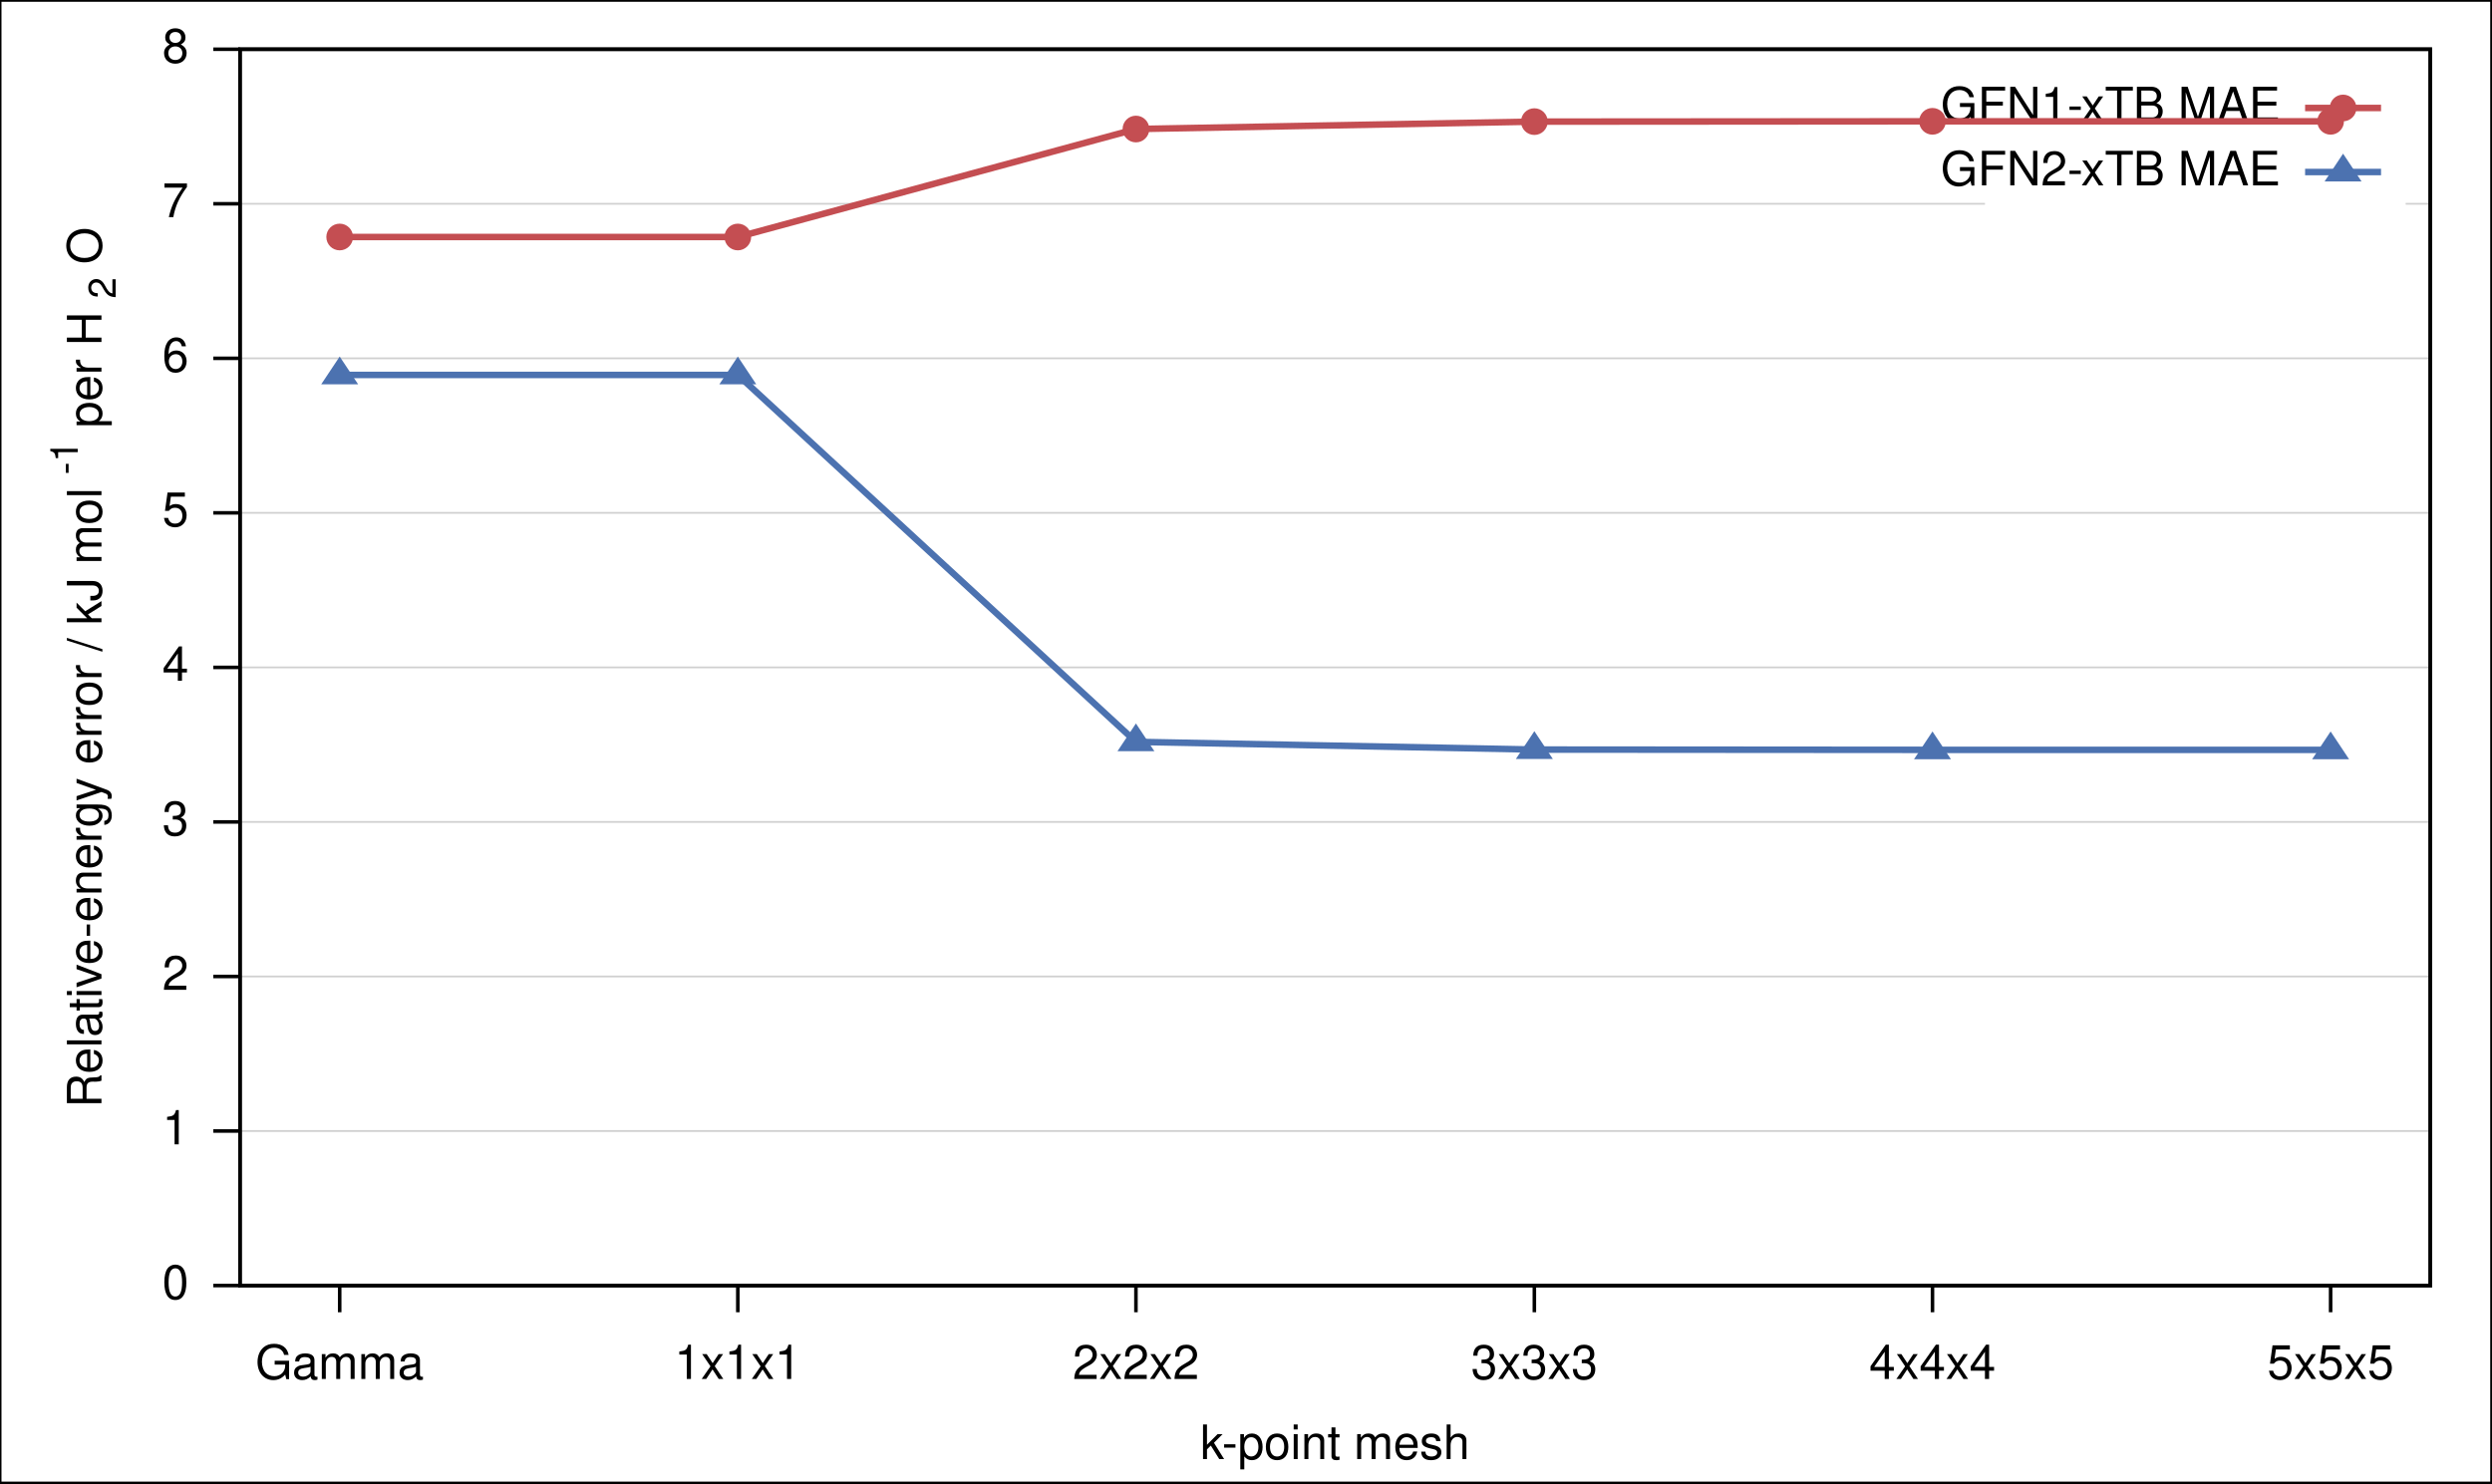
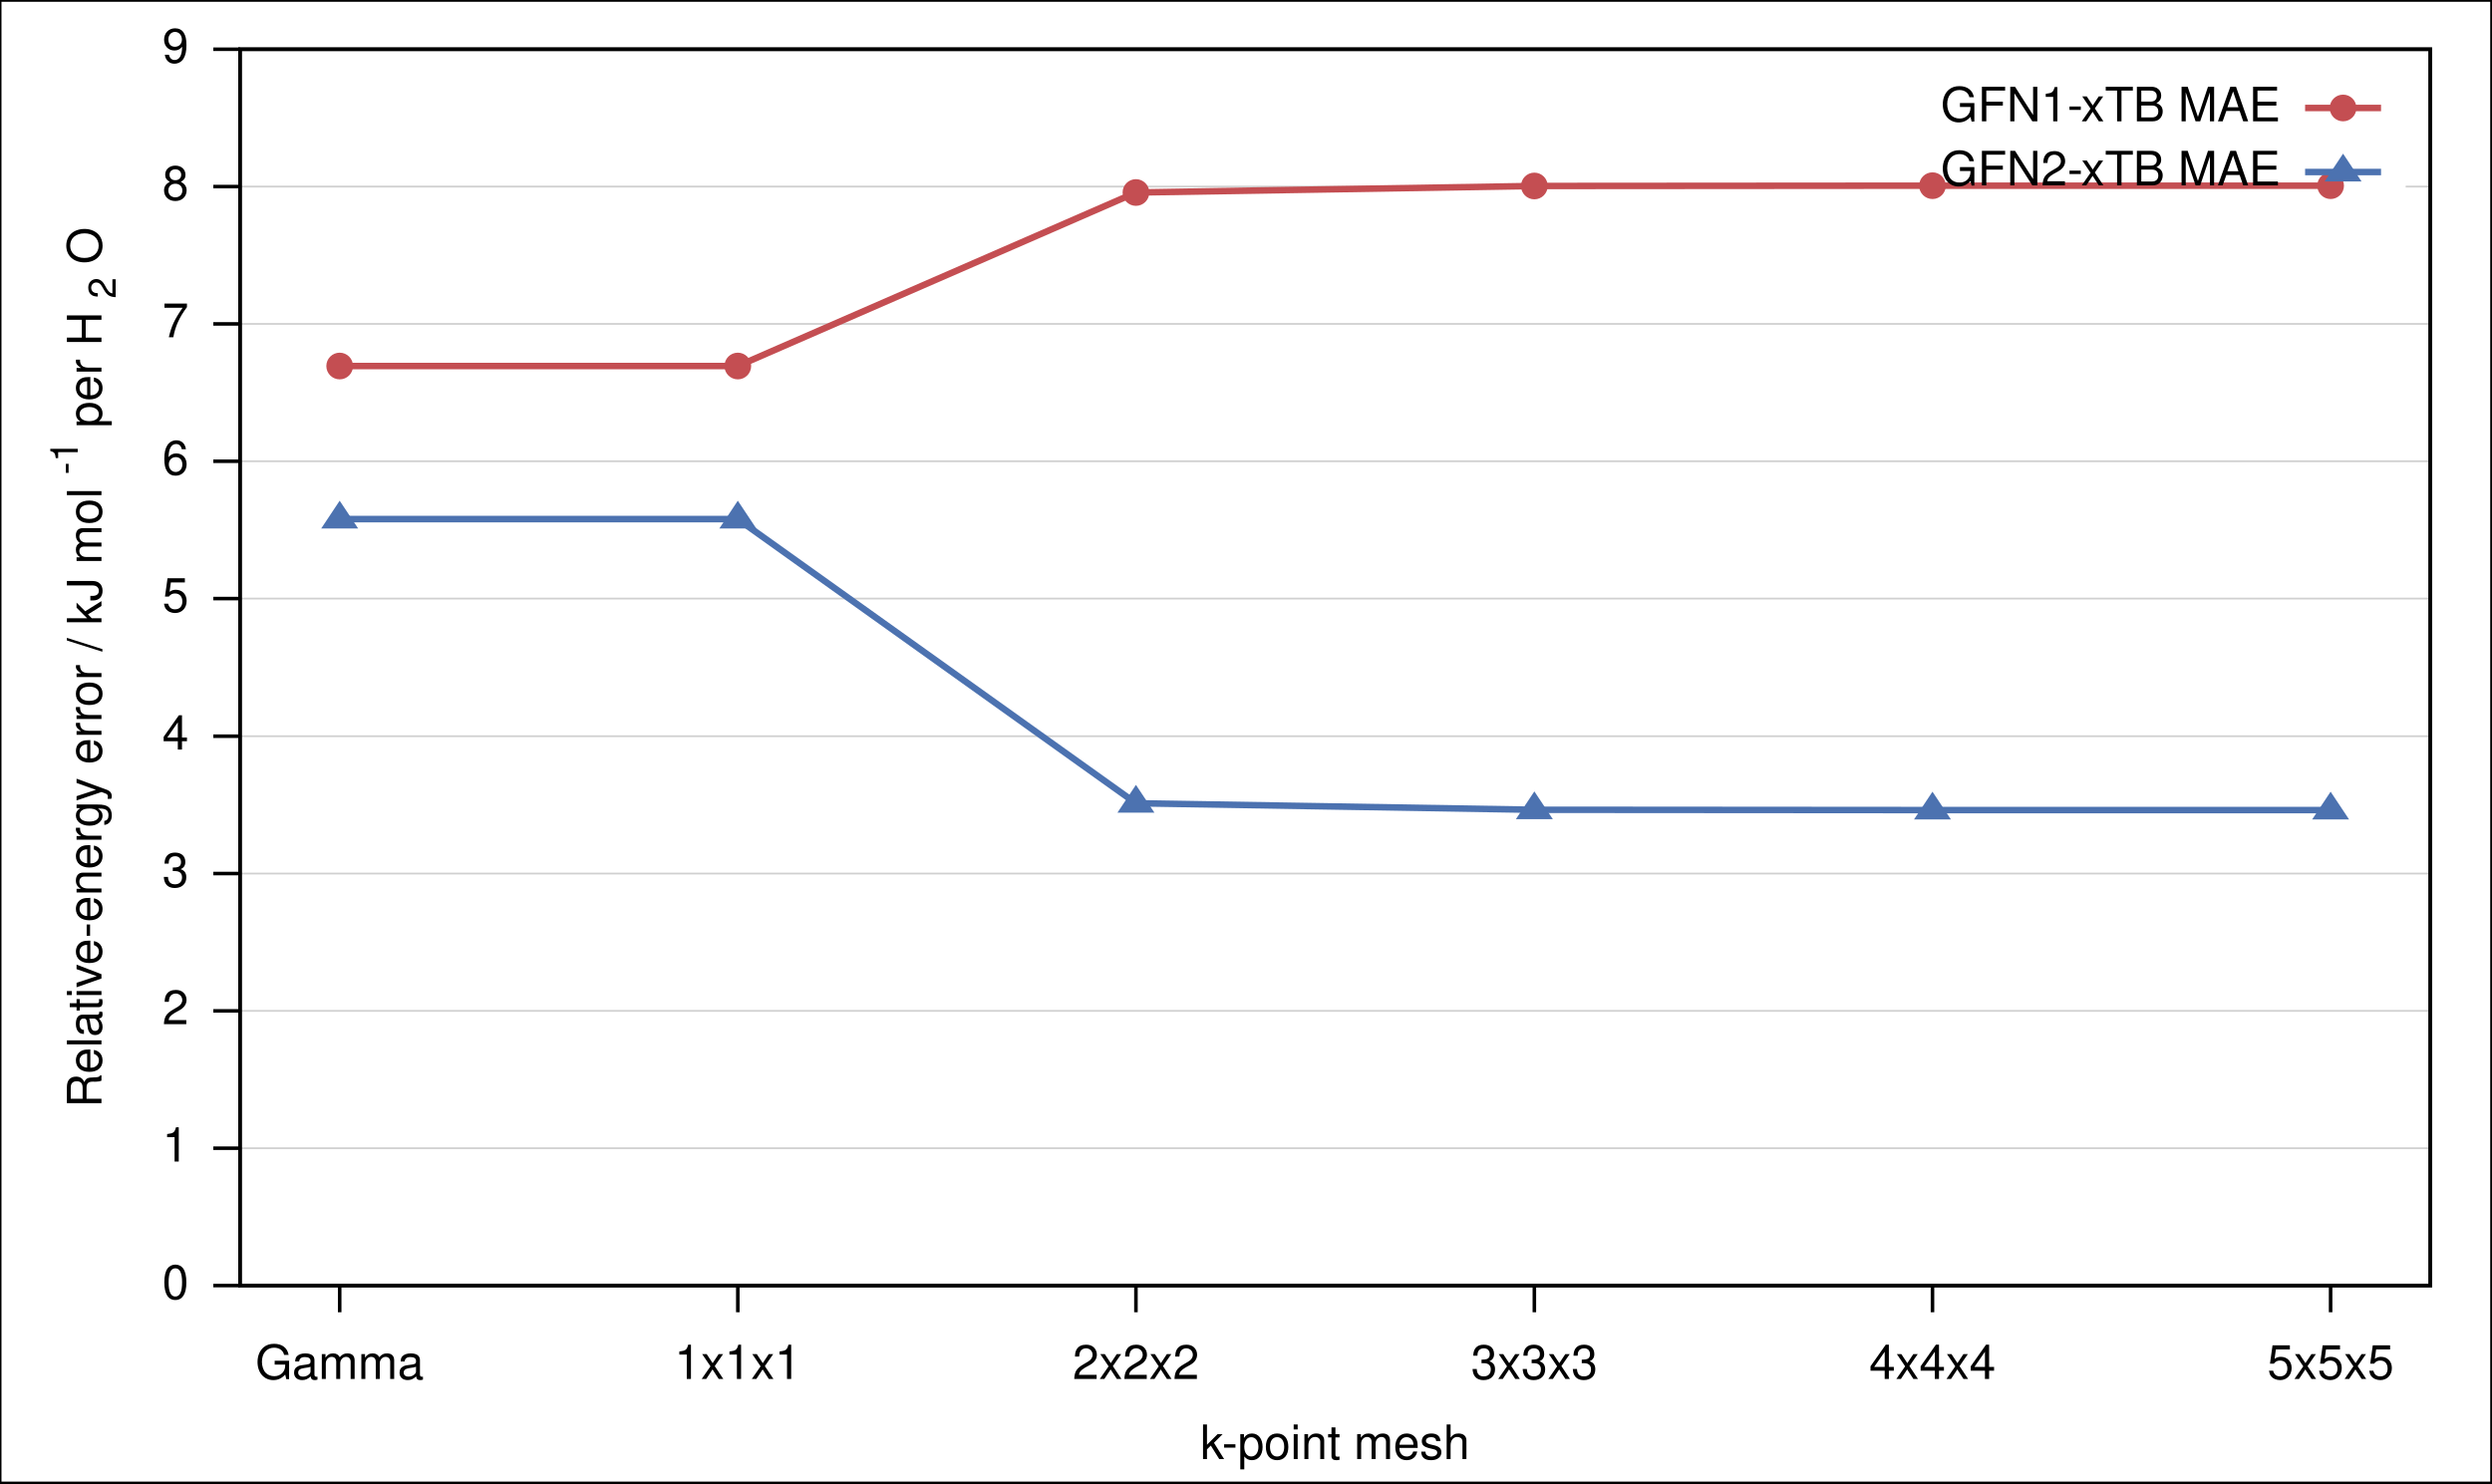
<svg xmlns="http://www.w3.org/2000/svg" xmlns:xlink="http://www.w3.org/1999/xlink" width="840" height="500" viewBox="0 0 840 500">
  <defs>
    <circle id="gpDot" r="0.5" stroke-width="0.5" />
    <path id="gpPt0" stroke-width="0.222" stroke="currentColor" d="M-1,0 h2 M0,-1 v2" />
    <path id="gpPt1" stroke-width="0.222" stroke="currentColor" d="M-1,-1 L1,1 M1,-1 L-1,1" />
    <path id="gpPt2" stroke-width="0.222" stroke="currentColor" d="M-1,0 L1,0 M0,-1 L0,1 M-1,-1 L1,1 M-1,1 L1,-1" />
    <rect id="gpPt3" stroke-width="0.222" stroke="currentColor" x="-1" y="-1" width="2" height="2" />
    <rect id="gpPt4" stroke-width="0.222" stroke="currentColor" fill="currentColor" x="-1" y="-1" width="2" height="2" />
    <circle id="gpPt5" stroke-width="0.222" stroke="currentColor" cx="0" cy="0" r="1" />
    <use xlink:href="#gpPt5" id="gpPt6" fill="currentColor" stroke="none" />
    <path id="gpPt7" stroke-width="0.222" stroke="currentColor" d="M0,-1.33 L-1.33,0.67 L1.33,0.67 z" />
    <use xlink:href="#gpPt7" id="gpPt8" fill="currentColor" stroke="none" />
    <use xlink:href="#gpPt7" id="gpPt9" stroke="currentColor" transform="rotate(180)" />
    <use xlink:href="#gpPt9" id="gpPt10" fill="currentColor" stroke="none" />
    <use xlink:href="#gpPt3" id="gpPt11" stroke="currentColor" transform="rotate(45)" />
    <use xlink:href="#gpPt11" id="gpPt12" fill="currentColor" stroke="none" />
  </defs>
  <g style="fill:none; color:white; stroke:currentColor; stroke-width:1.00; stroke-linecap:butt; stroke-linejoin:miter">
</g>
  <g style="fill:none; color:black; stroke:currentColor; stroke-width:1.00; stroke-linecap:butt; stroke-linejoin:miter">
    <g style="stroke:none; shape-rendering:crispEdges">
      <polygon fill="rgb(255, 255, 255)" points="0.0,500.0 0.0,0.1 839.9,0.1 839.9,500.0 " />
    </g>
    <path d="M0.0,500.0 L0.0,0.1 L839.9,0.1 L839.9,500.0 L0.0,500.0 " />
  </g>
  <g style="fill:none; color:black; stroke:currentColor; stroke-width:1.20; stroke-linecap:butt; stroke-linejoin:miter">
</g>
  <g style="fill:none; color:black; stroke:currentColor; stroke-width:0.60; stroke-linecap:butt; stroke-linejoin:miter">
</g>
  <g style="fill:none; color:gray; stroke:currentColor; stroke-width:0.60; stroke-linecap:butt; stroke-linejoin:miter">
    <path stroke="rgb(208, 208, 208)" d="M80.9,433.4 L819.2,433.4 " />
  </g>
  <g style="fill:none; color:gray; stroke:rgb(208, 208, 208); stroke-width:1.20; stroke-linecap:butt; stroke-linejoin:miter">
</g>
  <g style="fill:none; color:black; stroke:currentColor; stroke-width:1.20; stroke-linecap:butt; stroke-linejoin:miter">
    <path d="M80.9,433.4 L71.9,433.4 " />
    <g transform="translate(63.6,437.9)" style="stroke:none; fill:black; font-family:Helvetica; font-size:12.00pt; text-anchor:end">
      <text>
        <tspan> 0</tspan>
      </text>
    </g>
  </g>
  <g style="fill:none; color:black; stroke:currentColor; stroke-width:0.60; stroke-linecap:butt; stroke-linejoin:miter">
</g>
  <g style="fill:none; color:gray; stroke:currentColor; stroke-width:0.60; stroke-linecap:butt; stroke-linejoin:miter">
-     <path stroke="rgb(208, 208, 208)" d="M80.9,381.3 L819.2,381.3 " />
-   </g>
-   <g style="fill:none; color:gray; stroke:rgb(208, 208, 208); stroke-width:1.20; stroke-linecap:butt; stroke-linejoin:miter">
- </g>
-   <g style="fill:none; color:black; stroke:currentColor; stroke-width:1.20; stroke-linecap:butt; stroke-linejoin:miter">
-     <path d="M80.9,381.3 L71.9,381.3 " />
-     <g transform="translate(63.6,385.8)" style="stroke:none; fill:black; font-family:Helvetica; font-size:12.00pt; text-anchor:end">
+     <path stroke="rgb(208, 208, 208)" d="M80.9,387.1 L819.2,387.1 " />
+   </g>
+   <g style="fill:none; color:gray; stroke:rgb(208, 208, 208); stroke-width:1.20; stroke-linecap:butt; stroke-linejoin:miter">
+ </g>
+   <g style="fill:none; color:black; stroke:currentColor; stroke-width:1.20; stroke-linecap:butt; stroke-linejoin:miter">
+     <path d="M80.9,387.1 L71.9,387.1 " />
+     <g transform="translate(63.6,391.6)" style="stroke:none; fill:black; font-family:Helvetica; font-size:12.00pt; text-anchor:end">
      <text>
        <tspan> 1</tspan>
      </text>
    </g>
  </g>
  <g style="fill:none; color:black; stroke:currentColor; stroke-width:0.60; stroke-linecap:butt; stroke-linejoin:miter">
</g>
  <g style="fill:none; color:gray; stroke:currentColor; stroke-width:0.60; stroke-linecap:butt; stroke-linejoin:miter">
-     <path stroke="rgb(208, 208, 208)" d="M80.9,329.2 L819.2,329.2 " />
-   </g>
-   <g style="fill:none; color:gray; stroke:rgb(208, 208, 208); stroke-width:1.20; stroke-linecap:butt; stroke-linejoin:miter">
- </g>
-   <g style="fill:none; color:black; stroke:currentColor; stroke-width:1.20; stroke-linecap:butt; stroke-linejoin:miter">
-     <path d="M80.9,329.2 L71.9,329.2 " />
-     <g transform="translate(63.6,333.7)" style="stroke:none; fill:black; font-family:Helvetica; font-size:12.00pt; text-anchor:end">
+     <path stroke="rgb(208, 208, 208)" d="M80.9,340.8 L819.2,340.8 " />
+   </g>
+   <g style="fill:none; color:gray; stroke:rgb(208, 208, 208); stroke-width:1.20; stroke-linecap:butt; stroke-linejoin:miter">
+ </g>
+   <g style="fill:none; color:black; stroke:currentColor; stroke-width:1.20; stroke-linecap:butt; stroke-linejoin:miter">
+     <path d="M80.9,340.8 L71.9,340.8 " />
+     <g transform="translate(63.6,345.3)" style="stroke:none; fill:black; font-family:Helvetica; font-size:12.00pt; text-anchor:end">
      <text>
        <tspan> 2</tspan>
      </text>
    </g>
  </g>
  <g style="fill:none; color:black; stroke:currentColor; stroke-width:0.60; stroke-linecap:butt; stroke-linejoin:miter">
</g>
  <g style="fill:none; color:gray; stroke:currentColor; stroke-width:0.60; stroke-linecap:butt; stroke-linejoin:miter">
-     <path stroke="rgb(208, 208, 208)" d="M80.9,277.1 L819.2,277.1 " />
-   </g>
-   <g style="fill:none; color:gray; stroke:rgb(208, 208, 208); stroke-width:1.20; stroke-linecap:butt; stroke-linejoin:miter">
- </g>
-   <g style="fill:none; color:black; stroke:currentColor; stroke-width:1.20; stroke-linecap:butt; stroke-linejoin:miter">
-     <path d="M80.9,277.1 L71.9,277.1 " />
-     <g transform="translate(63.6,281.6)" style="stroke:none; fill:black; font-family:Helvetica; font-size:12.00pt; text-anchor:end">
+     <path stroke="rgb(208, 208, 208)" d="M80.9,294.5 L819.2,294.5 " />
+   </g>
+   <g style="fill:none; color:gray; stroke:rgb(208, 208, 208); stroke-width:1.20; stroke-linecap:butt; stroke-linejoin:miter">
+ </g>
+   <g style="fill:none; color:black; stroke:currentColor; stroke-width:1.20; stroke-linecap:butt; stroke-linejoin:miter">
+     <path d="M80.9,294.5 L71.9,294.5 " />
+     <g transform="translate(63.6,299.0)" style="stroke:none; fill:black; font-family:Helvetica; font-size:12.00pt; text-anchor:end">
      <text>
        <tspan> 3</tspan>
      </text>
    </g>
  </g>
  <g style="fill:none; color:black; stroke:currentColor; stroke-width:0.60; stroke-linecap:butt; stroke-linejoin:miter">
</g>
  <g style="fill:none; color:gray; stroke:currentColor; stroke-width:0.60; stroke-linecap:butt; stroke-linejoin:miter">
-     <path stroke="rgb(208, 208, 208)" d="M80.9,225.0 L819.2,225.0 " />
-   </g>
-   <g style="fill:none; color:gray; stroke:rgb(208, 208, 208); stroke-width:1.20; stroke-linecap:butt; stroke-linejoin:miter">
- </g>
-   <g style="fill:none; color:black; stroke:currentColor; stroke-width:1.20; stroke-linecap:butt; stroke-linejoin:miter">
-     <path d="M80.9,225.0 L71.9,225.0 " />
-     <g transform="translate(63.6,229.5)" style="stroke:none; fill:black; font-family:Helvetica; font-size:12.00pt; text-anchor:end">
+     <path stroke="rgb(208, 208, 208)" d="M80.9,248.2 L819.2,248.2 " />
+   </g>
+   <g style="fill:none; color:gray; stroke:rgb(208, 208, 208); stroke-width:1.20; stroke-linecap:butt; stroke-linejoin:miter">
+ </g>
+   <g style="fill:none; color:black; stroke:currentColor; stroke-width:1.20; stroke-linecap:butt; stroke-linejoin:miter">
+     <path d="M80.9,248.2 L71.9,248.2 " />
+     <g transform="translate(63.6,252.7)" style="stroke:none; fill:black; font-family:Helvetica; font-size:12.00pt; text-anchor:end">
      <text>
        <tspan> 4</tspan>
      </text>
    </g>
  </g>
  <g style="fill:none; color:black; stroke:currentColor; stroke-width:0.60; stroke-linecap:butt; stroke-linejoin:miter">
</g>
  <g style="fill:none; color:gray; stroke:currentColor; stroke-width:0.60; stroke-linecap:butt; stroke-linejoin:miter">
-     <path stroke="rgb(208, 208, 208)" d="M80.9,172.9 L819.2,172.9 " />
-   </g>
-   <g style="fill:none; color:gray; stroke:rgb(208, 208, 208); stroke-width:1.20; stroke-linecap:butt; stroke-linejoin:miter">
- </g>
-   <g style="fill:none; color:black; stroke:currentColor; stroke-width:1.20; stroke-linecap:butt; stroke-linejoin:miter">
-     <path d="M80.9,172.9 L71.9,172.9 " />
-     <g transform="translate(63.6,177.4)" style="stroke:none; fill:black; font-family:Helvetica; font-size:12.00pt; text-anchor:end">
+     <path stroke="rgb(208, 208, 208)" d="M80.9,201.8 L819.2,201.8 " />
+   </g>
+   <g style="fill:none; color:gray; stroke:rgb(208, 208, 208); stroke-width:1.20; stroke-linecap:butt; stroke-linejoin:miter">
+ </g>
+   <g style="fill:none; color:black; stroke:currentColor; stroke-width:1.20; stroke-linecap:butt; stroke-linejoin:miter">
+     <path d="M80.9,201.8 L71.9,201.8 " />
+     <g transform="translate(63.6,206.3)" style="stroke:none; fill:black; font-family:Helvetica; font-size:12.00pt; text-anchor:end">
      <text>
        <tspan> 5</tspan>
      </text>
    </g>
  </g>
  <g style="fill:none; color:black; stroke:currentColor; stroke-width:0.60; stroke-linecap:butt; stroke-linejoin:miter">
</g>
  <g style="fill:none; color:gray; stroke:currentColor; stroke-width:0.60; stroke-linecap:butt; stroke-linejoin:miter">
-     <path stroke="rgb(208, 208, 208)" d="M80.9,120.8 L819.2,120.8 " />
-   </g>
-   <g style="fill:none; color:gray; stroke:rgb(208, 208, 208); stroke-width:1.20; stroke-linecap:butt; stroke-linejoin:miter">
- </g>
-   <g style="fill:none; color:black; stroke:currentColor; stroke-width:1.20; stroke-linecap:butt; stroke-linejoin:miter">
-     <path d="M80.9,120.8 L71.9,120.8 " />
-     <g transform="translate(63.6,125.3)" style="stroke:none; fill:black; font-family:Helvetica; font-size:12.00pt; text-anchor:end">
+     <path stroke="rgb(208, 208, 208)" d="M80.9,155.5 L819.2,155.5 " />
+   </g>
+   <g style="fill:none; color:gray; stroke:rgb(208, 208, 208); stroke-width:1.20; stroke-linecap:butt; stroke-linejoin:miter">
+ </g>
+   <g style="fill:none; color:black; stroke:currentColor; stroke-width:1.20; stroke-linecap:butt; stroke-linejoin:miter">
+     <path d="M80.9,155.5 L71.9,155.5 " />
+     <g transform="translate(63.6,160.0)" style="stroke:none; fill:black; font-family:Helvetica; font-size:12.00pt; text-anchor:end">
      <text>
        <tspan> 6</tspan>
      </text>
    </g>
  </g>
  <g style="fill:none; color:black; stroke:currentColor; stroke-width:0.60; stroke-linecap:butt; stroke-linejoin:miter">
</g>
  <g style="fill:none; color:gray; stroke:currentColor; stroke-width:0.60; stroke-linecap:butt; stroke-linejoin:miter">
-     <path stroke="rgb(208, 208, 208)" d="M80.9,68.7 L669.1,68.7 M810.9,68.7 L819.2,68.7 " />
-   </g>
-   <g style="fill:none; color:gray; stroke:rgb(208, 208, 208); stroke-width:1.20; stroke-linecap:butt; stroke-linejoin:miter">
- </g>
-   <g style="fill:none; color:black; stroke:currentColor; stroke-width:1.20; stroke-linecap:butt; stroke-linejoin:miter">
-     <path d="M80.9,68.7 L71.9,68.7 " />
-     <g transform="translate(63.6,73.2)" style="stroke:none; fill:black; font-family:Helvetica; font-size:12.00pt; text-anchor:end">
+     <path stroke="rgb(208, 208, 208)" d="M80.9,109.2 L819.2,109.2 " />
+   </g>
+   <g style="fill:none; color:gray; stroke:rgb(208, 208, 208); stroke-width:1.20; stroke-linecap:butt; stroke-linejoin:miter">
+ </g>
+   <g style="fill:none; color:black; stroke:currentColor; stroke-width:1.20; stroke-linecap:butt; stroke-linejoin:miter">
+     <path d="M80.9,109.2 L71.9,109.2 " />
+     <g transform="translate(63.6,113.7)" style="stroke:none; fill:black; font-family:Helvetica; font-size:12.00pt; text-anchor:end">
      <text>
        <tspan> 7</tspan>
+       </text>
+     </g>
+   </g>
+   <g style="fill:none; color:black; stroke:currentColor; stroke-width:0.60; stroke-linecap:butt; stroke-linejoin:miter">
+ </g>
+   <g style="fill:none; color:gray; stroke:currentColor; stroke-width:0.60; stroke-linecap:butt; stroke-linejoin:miter">
+     <path stroke="rgb(208, 208, 208)" d="M80.9,62.9 L669.1,62.9 M810.9,62.9 L819.2,62.9 " />
+   </g>
+   <g style="fill:none; color:gray; stroke:rgb(208, 208, 208); stroke-width:1.20; stroke-linecap:butt; stroke-linejoin:miter">
+ </g>
+   <g style="fill:none; color:black; stroke:currentColor; stroke-width:1.20; stroke-linecap:butt; stroke-linejoin:miter">
+     <path d="M80.9,62.9 L71.9,62.9 " />
+     <g transform="translate(63.6,67.4)" style="stroke:none; fill:black; font-family:Helvetica; font-size:12.00pt; text-anchor:end">
+       <text>
+         <tspan> 8</tspan>
      </text>
    </g>
  </g>
  <g style="fill:none; color:black; stroke:currentColor; stroke-width:0.60; stroke-linecap:butt; stroke-linejoin:miter">
</g>
  <g style="fill:none; color:gray; stroke:currentColor; stroke-width:0.60; stroke-linecap:butt; stroke-linejoin:miter">
    <path stroke="rgb(208, 208, 208)" d="M80.9,16.6 L819.2,16.6 " />
  </g>
  <g style="fill:none; color:gray; stroke:rgb(208, 208, 208); stroke-width:1.20; stroke-linecap:butt; stroke-linejoin:miter">
</g>
  <g style="fill:none; color:black; stroke:currentColor; stroke-width:1.20; stroke-linecap:butt; stroke-linejoin:miter">
    <path d="M80.9,16.6 L71.9,16.6 " />
    <g transform="translate(63.6,21.1)" style="stroke:none; fill:black; font-family:Helvetica; font-size:12.00pt; text-anchor:end">
      <text>
-         <tspan> 8</tspan>
+         <tspan> 9</tspan>
      </text>
    </g>
    <path d="M114.5,433.4 L114.5,442.4 " />
    <g transform="translate(114.5,464.9)" style="stroke:none; fill:black; font-family:Helvetica; font-size:12.00pt; text-anchor:middle">
      <text>
        <tspan>Gamma</tspan>
      </text>
    </g>
    <path d="M248.7,433.4 L248.7,442.4 " />
    <g transform="translate(248.7,464.9)" style="stroke:none; fill:black; font-family:Helvetica; font-size:12.00pt; text-anchor:middle">
      <text>
        <tspan>1x1x1</tspan>
      </text>
    </g>
    <path d="M382.9,433.4 L382.9,442.4 " />
    <g transform="translate(382.9,464.9)" style="stroke:none; fill:black; font-family:Helvetica; font-size:12.00pt; text-anchor:middle">
      <text>
        <tspan>2x2x2</tspan>
      </text>
    </g>
    <path d="M517.2,433.4 L517.2,442.4 " />
    <g transform="translate(517.2,464.9)" style="stroke:none; fill:black; font-family:Helvetica; font-size:12.00pt; text-anchor:middle">
      <text>
        <tspan>3x3x3</tspan>
      </text>
    </g>
    <path d="M651.4,433.4 L651.4,442.4 " />
    <g transform="translate(651.4,464.9)" style="stroke:none; fill:black; font-family:Helvetica; font-size:12.00pt; text-anchor:middle">
      <text>
        <tspan>4x4x4</tspan>
      </text>
    </g>
    <path d="M785.6,433.4 L785.6,442.4 " />
    <g transform="translate(785.6,464.9)" style="stroke:none; fill:black; font-family:Helvetica; font-size:12.00pt; text-anchor:middle">
      <text>
        <tspan>5x5x5</tspan>
      </text>
    </g>
    <path d="M80.9,16.6 L80.9,433.4 L819.2,433.4 L819.2,16.6 L80.9,16.6 Z " />
    <g transform="translate(34.2,225.0) rotate(-90)" style="stroke:none; fill:black; font-family:Helvetica; font-size:12.00pt; text-anchor:middle">
      <text>
        <tspan>Relative-energy error / kJ mol</tspan>
        <tspan font-size="9.6pt" dy="-6.00pt">-1</tspan>
        <tspan font-size="12.0pt" dy="6.00pt"> per H</tspan>
        <tspan font-size="9.6pt" dy="3.60pt">2</tspan>
        <tspan font-size="12.0pt" dy="-3.60pt">O</tspan>
      </text>
    </g>
    <g transform="translate(450.0,491.9)" style="stroke:none; fill:black; font-family:Helvetica; font-size:12.00pt; text-anchor:middle">
      <text>
        <tspan>k-point mesh</tspan>
      </text>
    </g>
  </g>
  <g style="fill:none; color:black; stroke:currentColor; stroke-width:2.20; stroke-linecap:butt; stroke-linejoin:miter">
</g>
  <g style="fill:none; color:red; stroke:currentColor; stroke-width:2.20; stroke-linecap:butt; stroke-linejoin:miter">
</g>
  <g style="fill:none; color:black; stroke:currentColor; stroke-width:2.20; stroke-linecap:butt; stroke-linejoin:miter">
    <g transform="translate(768.7,40.9)" style="stroke:none; fill:black; font-family:Helvetica; font-size:12.00pt; text-anchor:end">
      <text>
        <tspan>GFN1-xTB MAE</tspan>
      </text>
    </g>
  </g>
  <g style="fill:none; color:red; stroke:currentColor; stroke-width:2.20; stroke-linecap:butt; stroke-linejoin:miter">
-     <path stroke="rgb(196,  78,  82)" d="M777.0,36.4 L802.6,36.4 M114.5,79.9 L248.7,79.9 L382.9,43.5 L517.2,41.0 L651.4,40.9 L785.6,40.9   " />
-     <use xlink:href="#gpPt6" transform="translate(114.5,79.9) scale(4.05)" color="rgb(196,  78,  82)" />
-     <use xlink:href="#gpPt6" transform="translate(248.7,79.9) scale(4.05)" color="rgb(196,  78,  82)" />
-     <use xlink:href="#gpPt6" transform="translate(382.9,43.5) scale(4.05)" color="rgb(196,  78,  82)" />
-     <use xlink:href="#gpPt6" transform="translate(517.2,41.0) scale(4.05)" color="rgb(196,  78,  82)" />
-     <use xlink:href="#gpPt6" transform="translate(651.4,40.9) scale(4.05)" color="rgb(196,  78,  82)" />
-     <use xlink:href="#gpPt6" transform="translate(785.6,40.9) scale(4.05)" color="rgb(196,  78,  82)" />
+     <path stroke="rgb(196,  78,  82)" d="M777.0,36.4 L802.6,36.4 M114.5,123.4 L248.7,123.4 L382.9,64.9 L517.2,62.7 L651.4,62.6 L785.6,62.6   " />
+     <use xlink:href="#gpPt6" transform="translate(114.5,123.4) scale(4.05)" color="rgb(196,  78,  82)" />
+     <use xlink:href="#gpPt6" transform="translate(248.7,123.4) scale(4.05)" color="rgb(196,  78,  82)" />
+     <use xlink:href="#gpPt6" transform="translate(382.9,64.9) scale(4.05)" color="rgb(196,  78,  82)" />
+     <use xlink:href="#gpPt6" transform="translate(517.2,62.7) scale(4.05)" color="rgb(196,  78,  82)" />
+     <use xlink:href="#gpPt6" transform="translate(651.4,62.6) scale(4.05)" color="rgb(196,  78,  82)" />
+     <use xlink:href="#gpPt6" transform="translate(785.6,62.6) scale(4.05)" color="rgb(196,  78,  82)" />
    <use xlink:href="#gpPt6" transform="translate(789.8,36.4) scale(4.05)" color="rgb(196,  78,  82)" />
  </g>
  <g style="fill:none; color:green; stroke:currentColor; stroke-width:2.20; stroke-linecap:butt; stroke-linejoin:miter">
</g>
  <g style="fill:none; color:black; stroke:currentColor; stroke-width:2.20; stroke-linecap:butt; stroke-linejoin:miter">
    <g transform="translate(768.7,62.5)" style="stroke:none; fill:black; font-family:Helvetica; font-size:12.00pt; text-anchor:end">
      <text>
        <tspan>GFN2-xTB MAE</tspan>
      </text>
    </g>
  </g>
  <g style="fill:none; color:green; stroke:currentColor; stroke-width:2.20; stroke-linecap:butt; stroke-linejoin:miter">
-     <path stroke="rgb( 76, 114, 176)" d="M777.0,58.0 L802.6,58.0 M114.5,126.4 L248.7,126.4 L382.9,250.1 L517.2,252.7 L651.4,252.8 L785.6,252.8   " />
-     <use xlink:href="#gpPt8" transform="translate(114.5,126.4) scale(4.05)" color="rgb( 76, 114, 176)" />
-     <use xlink:href="#gpPt8" transform="translate(248.7,126.4) scale(4.05)" color="rgb( 76, 114, 176)" />
-     <use xlink:href="#gpPt8" transform="translate(382.9,250.1) scale(4.05)" color="rgb( 76, 114, 176)" />
-     <use xlink:href="#gpPt8" transform="translate(517.2,252.7) scale(4.05)" color="rgb( 76, 114, 176)" />
-     <use xlink:href="#gpPt8" transform="translate(651.4,252.8) scale(4.05)" color="rgb( 76, 114, 176)" />
-     <use xlink:href="#gpPt8" transform="translate(785.6,252.8) scale(4.05)" color="rgb( 76, 114, 176)" />
+     <path stroke="rgb( 76, 114, 176)" d="M777.0,58.0 L802.6,58.0 M114.5,175.0 L248.7,175.0 L382.9,270.8 L517.2,273.0 L651.4,273.1 L785.6,273.1   " />
+     <use xlink:href="#gpPt8" transform="translate(114.5,175.0) scale(4.05)" color="rgb( 76, 114, 176)" />
+     <use xlink:href="#gpPt8" transform="translate(248.7,175.0) scale(4.05)" color="rgb( 76, 114, 176)" />
+     <use xlink:href="#gpPt8" transform="translate(382.9,270.8) scale(4.05)" color="rgb( 76, 114, 176)" />
+     <use xlink:href="#gpPt8" transform="translate(517.2,273.0) scale(4.05)" color="rgb( 76, 114, 176)" />
+     <use xlink:href="#gpPt8" transform="translate(651.4,273.1) scale(4.05)" color="rgb( 76, 114, 176)" />
+     <use xlink:href="#gpPt8" transform="translate(785.6,273.1) scale(4.05)" color="rgb( 76, 114, 176)" />
    <use xlink:href="#gpPt8" transform="translate(789.8,58.0) scale(4.05)" color="rgb( 76, 114, 176)" />
  </g>
  <g style="fill:none; color:green; stroke:rgb( 76, 114, 176); stroke-width:1.20; stroke-linecap:butt; stroke-linejoin:miter">
</g>
  <g style="fill:none; color:black; stroke:currentColor; stroke-width:1.20; stroke-linecap:butt; stroke-linejoin:miter">
    <path d="M80.9,16.6 L80.9,433.4 L819.2,433.4 L819.2,16.6 L80.9,16.6 Z " />
  </g>
</svg>
